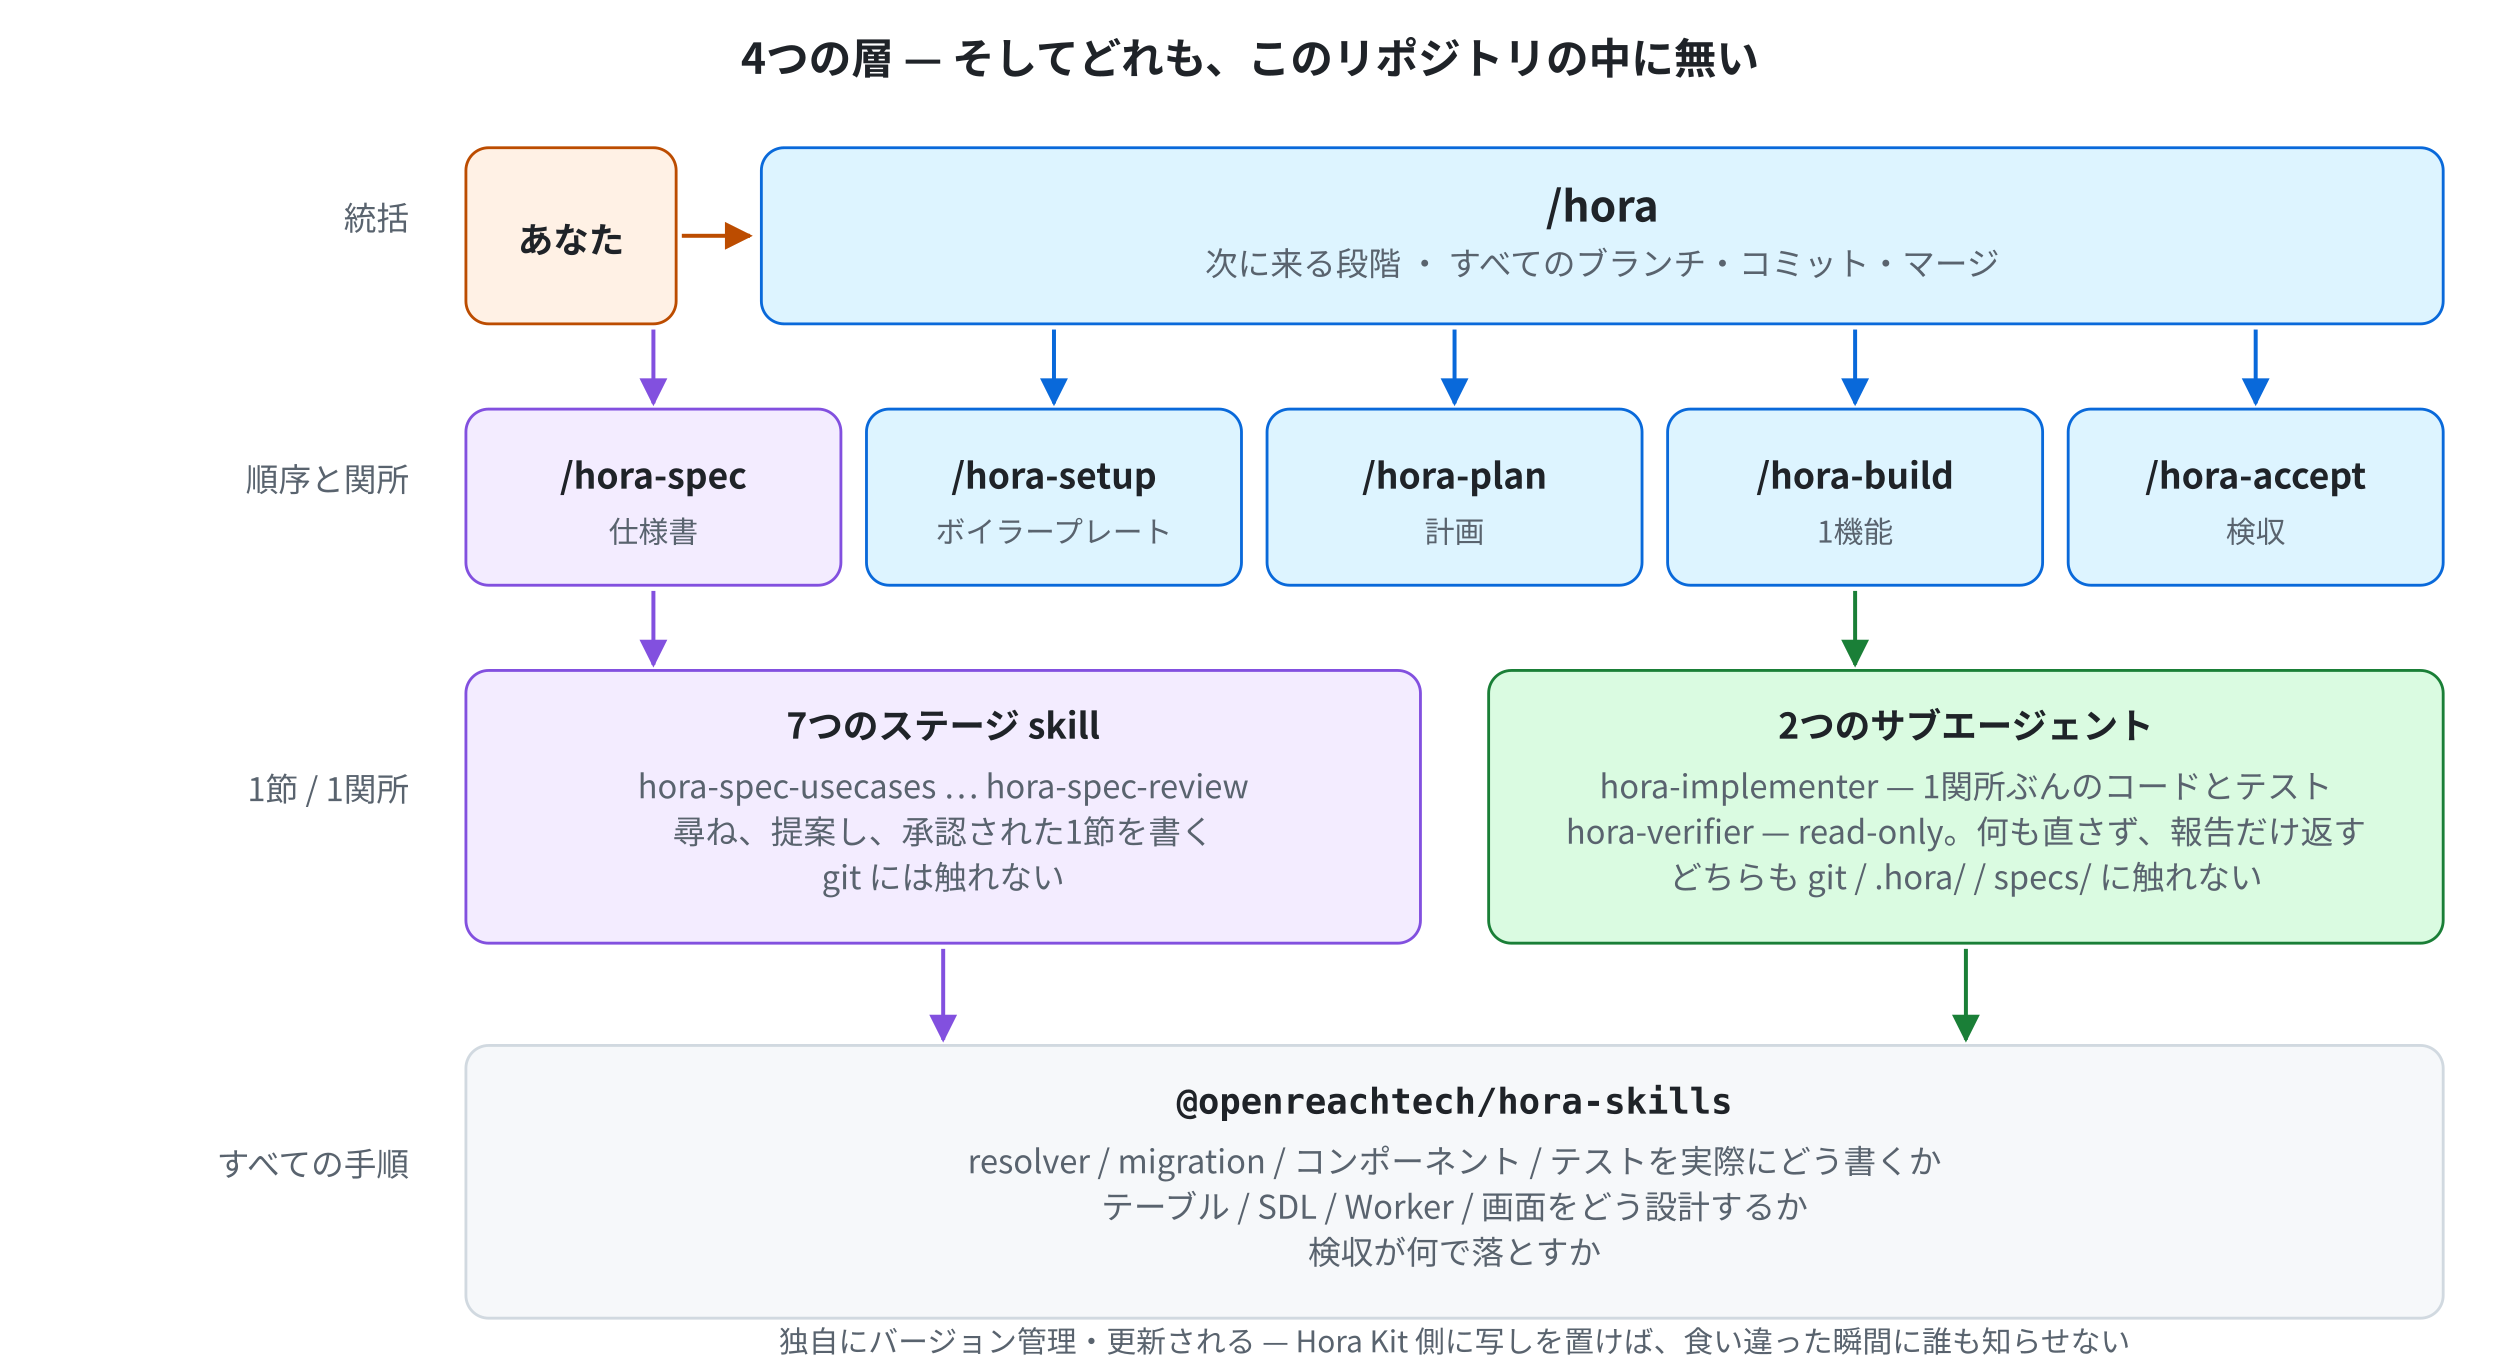
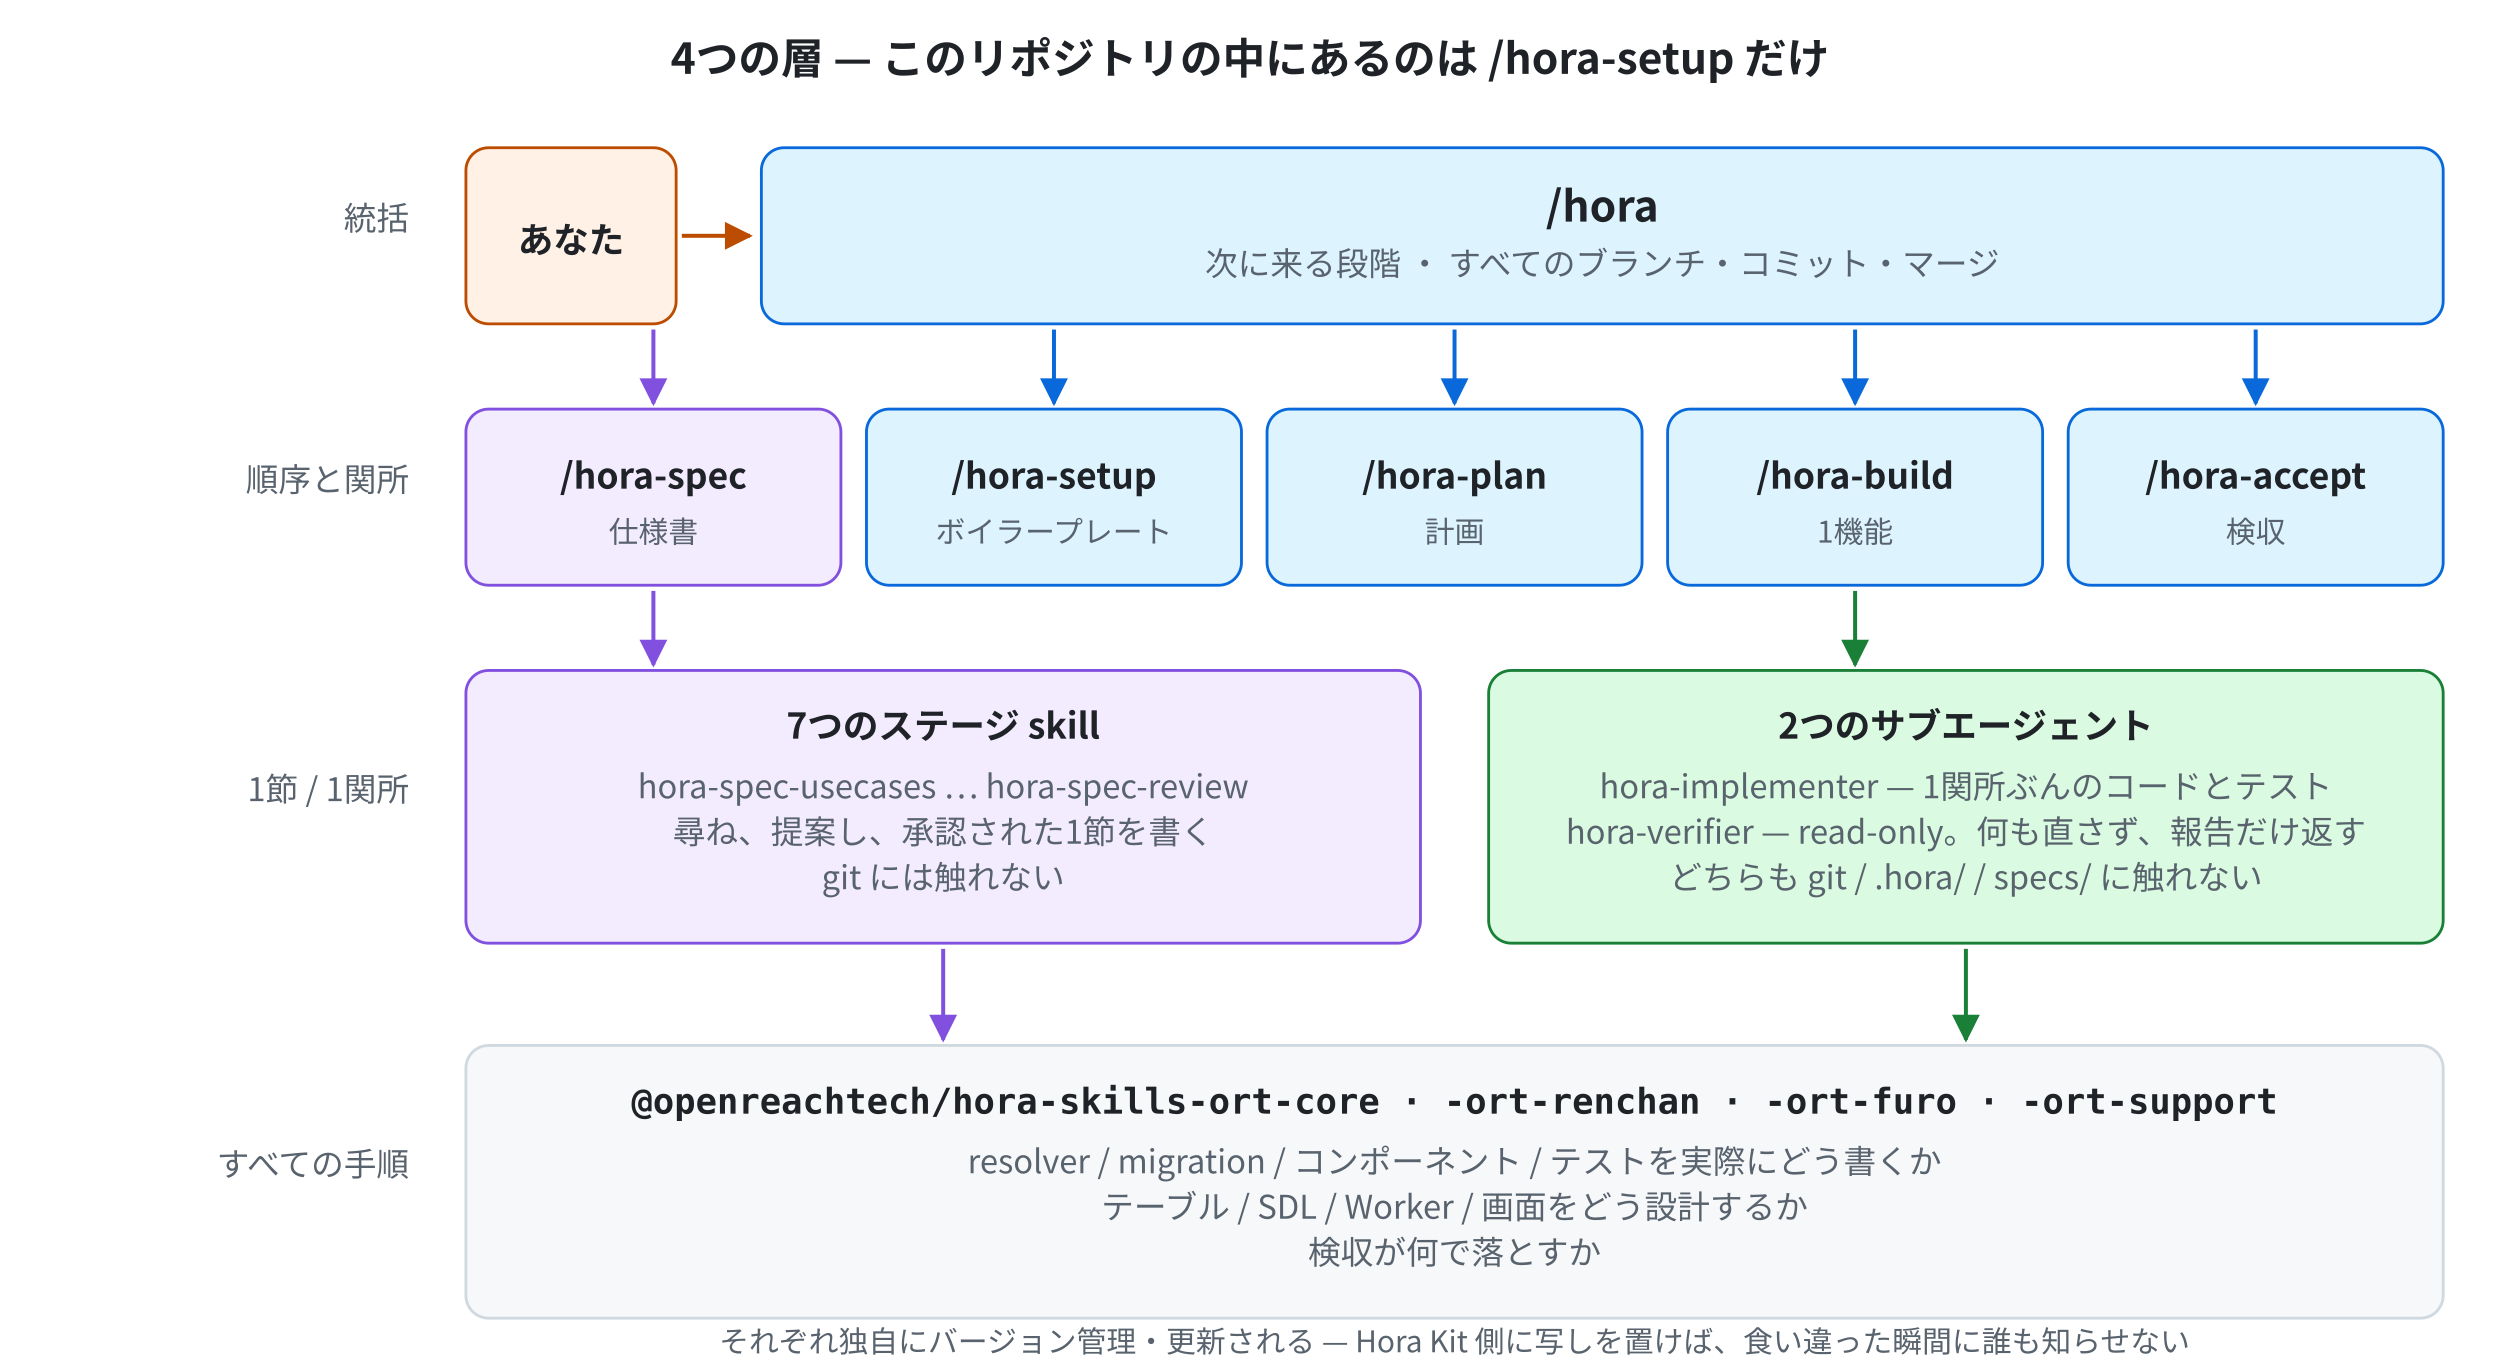
- <svg xmlns="http://www.w3.org/2000/svg" viewBox="0 0 880 482" width="880" height="482" font-family="-apple-system, BlinkMacSystemFont, 'Hiragino Sans', 'Noto Sans JP', 'Noto Sans CJK JP', 'Yu Gothic', Meiryo, Helvetica, Arial, sans-serif" role="img" aria-label="4つの層 — そしてどれも、このリポジトリの中に無い">
+ <svg xmlns="http://www.w3.org/2000/svg" viewBox="0 0 880 482" width="880" height="482" font-family="-apple-system, BlinkMacSystemFont, 'Hiragino Sans', 'Noto Sans JP', 'Noto Sans CJK JP', 'Yu Gothic', Meiryo, Helvetica, Arial, sans-serif" role="img" aria-label="4つの層 — このリポジトリの中にあるのは /hora-setup だけ">
  <defs>
    <marker id="m" viewBox="0 0 10 10" refX="9" refY="5" markerWidth="7" markerHeight="7" orient="auto-start-reverse">
      <path d="M0,0 L10,5 L0,10 z" class="ah" fill="#8b949e" />
    </marker>
    <marker id="mb" viewBox="0 0 10 10" refX="9" refY="5" markerWidth="7" markerHeight="7" orient="auto-start-reverse">
      <path d="M0,0 L10,5 L0,10 z" class="ah-b" fill="#0969da" />
    </marker>
    <marker id="mp" viewBox="0 0 10 10" refX="9" refY="5" markerWidth="7" markerHeight="7" orient="auto-start-reverse">
      <path d="M0,0 L10,5 L0,10 z" class="ah-p" fill="#8250df" />
    </marker>
    <marker id="mo" viewBox="0 0 10 10" refX="9" refY="5" markerWidth="7" markerHeight="7" orient="auto-start-reverse">
      <path d="M0,0 L10,5 L0,10 z" class="ah-o" fill="#bc4c00" />
    </marker>
    <marker id="mg" viewBox="0 0 10 10" refX="9" refY="5" markerWidth="7" markerHeight="7" orient="auto-start-reverse">
      <path d="M0,0 L10,5 L0,10 z" class="ah-g" fill="#1a7f37" />
    </marker>
  </defs>
  <style>
.t{font-size:15px;font-weight:600}
.l{font-size:12.5px}
.n{font-size:12.5px;font-weight:600}
.m{font-size:11.5px}
.xs{font-size:10.5px}
.code{font-family:ui-monospace,SFMono-Regular,Menlo,Consolas,monospace}
.dash{stroke-dasharray:5 4}

@media (prefers-color-scheme:dark){
text{fill:#e6edf3}
.m,.xs{fill:#9198a1}
.bx{fill:#151b23;stroke:#3d444d}
.bx-1{fill:#0d1117;stroke:#3d444d}
.bx-b{fill:#0c2d59;stroke:#4493f8}
.bx-p{fill:#251a44;stroke:#ab7df8}
.bx-o{fill:#40200a;stroke:#f0883e}
.bx-g{fill:#0f3018;stroke:#3fb950}
.bx-r{fill:#3d1418;stroke:#f85149}
.arr{stroke:#6e7681}
.arr-b{stroke:#4493f8}
.arr-p{stroke:#ab7df8}
.arr-o{stroke:#f0883e}
.arr-g{stroke:#3fb950}
.ah{fill:#6e7681}
.ah-b{fill:#4493f8}
.ah-p{fill:#ab7df8}
.ah-o{fill:#f0883e}
.ah-g{fill:#3fb950}
.ln{stroke:#3d444d}
.lane{stroke:#6e7681}
.lane-b{stroke:#4493f8}
.lane-g{stroke:#3fb950}
.dt{fill:#6e7681}
.dt-b{fill:#4493f8}
.dt-g{fill:#3fb950}
}
</style>
-   <text x="440.0" y="26" class="t" fill="#1f2328" text-anchor="middle">4つの層 — そしてどれも、このリポジトリの中に無い</text>
+   <text x="440.0" y="26" class="t" fill="#1f2328" text-anchor="middle">4つの層 — このリポジトリの中にあるのは /hora-setup だけ</text>
  <text x="144" y="81.0" class="m" fill="#59636e" text-anchor="end">統括</text>
  <text x="144" y="173.0" class="m" fill="#59636e" text-anchor="end">順序と関所</text>
  <text x="144" y="282.0" class="m" fill="#59636e" text-anchor="end">1節 / 1関所</text>
  <text x="144" y="414.0" class="m" fill="#59636e" text-anchor="end">すべての手順</text>
  <rect x="164" y="52" width="74" height="62" rx="8" class="bx bx-o" fill="#fff1e5" stroke="#bc4c00" stroke-width="1" />
  <text x="201" y="89" class="n" fill="#1f2328" text-anchor="middle">あなた</text>
  <path d="M240,83 L264,83" class="arr arr-o" fill="none" stroke="#bc4c00" stroke-width="1.4" marker-end="url(#mo)" />
  <rect x="268" y="52" width="592" height="62" rx="8" class="bx bx-b" fill="#ddf4ff" stroke="#0969da" stroke-width="1" />
  <text x="564" y="78" class="t" fill="#1f2328" text-anchor="middle">/hora</text>
  <text x="564" y="97" class="m" fill="#59636e" text-anchor="middle">次に来る段階 ・ すべてのブランチ・コミット・マージ</text>
  <rect x="164" y="144" width="132" height="62" rx="8" class="bx bx-p" fill="#f3ecff" stroke="#8250df" stroke-width="1" />
  <text x="230" y="172" class="n" fill="#1f2328" text-anchor="middle">/hora-spec</text>
  <text x="230" y="191" class="xs" fill="#59636e" text-anchor="middle">仕様書</text>
  <path d="M230,116 L230,142" class="arr arr-p" fill="none" stroke="#8250df" stroke-width="1.4" marker-end="url(#mp)" />
  <rect x="305" y="144" width="132" height="62" rx="8" class="bx bx-b" fill="#ddf4ff" stroke="#0969da" stroke-width="1" />
  <text x="371" y="172" class="n" fill="#1f2328" text-anchor="middle">/hora-setup</text>
  <text x="371" y="191" class="xs" fill="#59636e" text-anchor="middle">ボイラープレート</text>
  <path d="M371,116 L371,142" class="arr arr-b" fill="none" stroke="#0969da" stroke-width="1.4" marker-end="url(#mb)" />
  <rect x="446" y="144" width="132" height="62" rx="8" class="bx bx-b" fill="#ddf4ff" stroke="#0969da" stroke-width="1" />
  <text x="512" y="172" class="n" fill="#1f2328" text-anchor="middle">/hora-plan</text>
  <text x="512" y="191" class="xs" fill="#59636e" text-anchor="middle">計画</text>
  <path d="M512,116 L512,142" class="arr arr-b" fill="none" stroke="#0969da" stroke-width="1.4" marker-end="url(#mb)" />
  <rect x="587" y="144" width="132" height="62" rx="8" class="bx bx-b" fill="#ddf4ff" stroke="#0969da" stroke-width="1" />
  <text x="653" y="172" class="n" fill="#1f2328" text-anchor="middle">/hora-build</text>
  <text x="653" y="191" class="xs" fill="#59636e" text-anchor="middle">1機能</text>
  <path d="M653,116 L653,142" class="arr arr-b" fill="none" stroke="#0969da" stroke-width="1.4" marker-end="url(#mb)" />
  <rect x="728" y="144" width="132" height="62" rx="8" class="bx bx-b" fill="#ddf4ff" stroke="#0969da" stroke-width="1" />
  <text x="794" y="172" class="n" fill="#1f2328" text-anchor="middle">/hora-accept</text>
  <text x="794" y="191" class="xs" fill="#59636e" text-anchor="middle">検収</text>
  <path d="M794,116 L794,142" class="arr arr-b" fill="none" stroke="#0969da" stroke-width="1.4" marker-end="url(#mb)" />
  <rect x="164" y="236" width="336" height="96" rx="8" class="bx bx-p" fill="#f3ecff" stroke="#8250df" stroke-width="1" />
  <text x="332" y="260" class="n" fill="#1f2328" text-anchor="middle">7つのステージ skill</text>
  <text x="332" y="281" class="m" fill="#59636e" text-anchor="middle">hora-spec-usecases … hora-spec-review</text>
  <text x="332" y="297" class="m" fill="#59636e" text-anchor="middle">尋ね、提案し、承認された1節を書く</text>
  <text x="332" y="313" class="m" fill="#59636e" text-anchor="middle">git には触れない</text>
  <rect x="524" y="236" width="336" height="96" rx="8" class="bx bx-g" fill="#dafbe1" stroke="#1a7f37" stroke-width="1" />
  <text x="692" y="260" class="n" fill="#1f2328" text-anchor="middle">2つのサブエージェント</text>
  <text x="692" y="281" class="m" fill="#59636e" text-anchor="middle">hora-implementer — 1関所ぶんのコードとテスト</text>
  <text x="692" y="297" class="m" fill="#59636e" text-anchor="middle">hora-verifier — read-only。何も直さず、報告だけ返す</text>
  <text x="692" y="313" class="m" fill="#59636e" text-anchor="middle">どちらも git / .hora/ / specs/ に触れない</text>
  <path d="M230,208 L230,234" class="arr arr-p" fill="none" stroke="#8250df" stroke-width="1.4" marker-end="url(#mp)" />
  <path d="M653,208 L653,234" class="arr arr-g" fill="none" stroke="#1a7f37" stroke-width="1.4" marker-end="url(#mg)" />
  <rect x="164" y="368" width="696" height="96" rx="8" class="bx" fill="#f6f8fa" stroke="#d1d9e0" stroke-width="1" />
-   <text x="512" y="392" class="n code" fill="#1f2328" text-anchor="middle">@openreachtech/hora-skills</text>
+   <text x="512" y="392" class="n code" fill="#1f2328" text-anchor="middle">@openreachtech/hora-skills-ort-core · -ort-renchan · -ort-furo · -ort-support</text>
  <text x="512" y="413" class="m" fill="#59636e" text-anchor="middle">resolver / migration / コンポーネント / テストを実際にどう書くか</text>
  <text x="512" y="429" class="m" fill="#59636e" text-anchor="middle">テーブル / SDL / Worker / 画面をどう設計するか</text>
  <text x="512" y="445" class="m" fill="#59636e" text-anchor="middle">検収が何で落とすか</text>
  <path d="M332,334 L332,366" class="arr arr-p" fill="none" stroke="#8250df" stroke-width="1.4" marker-end="url(#mp)" />
  <path d="M692,334 L692,366" class="arr arr-g" fill="none" stroke="#1a7f37" stroke-width="1.4" marker-end="url(#mg)" />
-   <text x="512" y="476" class="xs" fill="#59636e" text-anchor="middle">独自にバージョン管理・更新される — Hora Kit 側に写しを置けば、食い違った瞬間に誰も知らせない</text>
+   <text x="512" y="476" class="xs" fill="#59636e" text-anchor="middle">それぞれ独自にバージョン管理・更新される — Hora Kit 側に写しを置けば、食い違った瞬間に誰も知らせない</text>
</svg>
